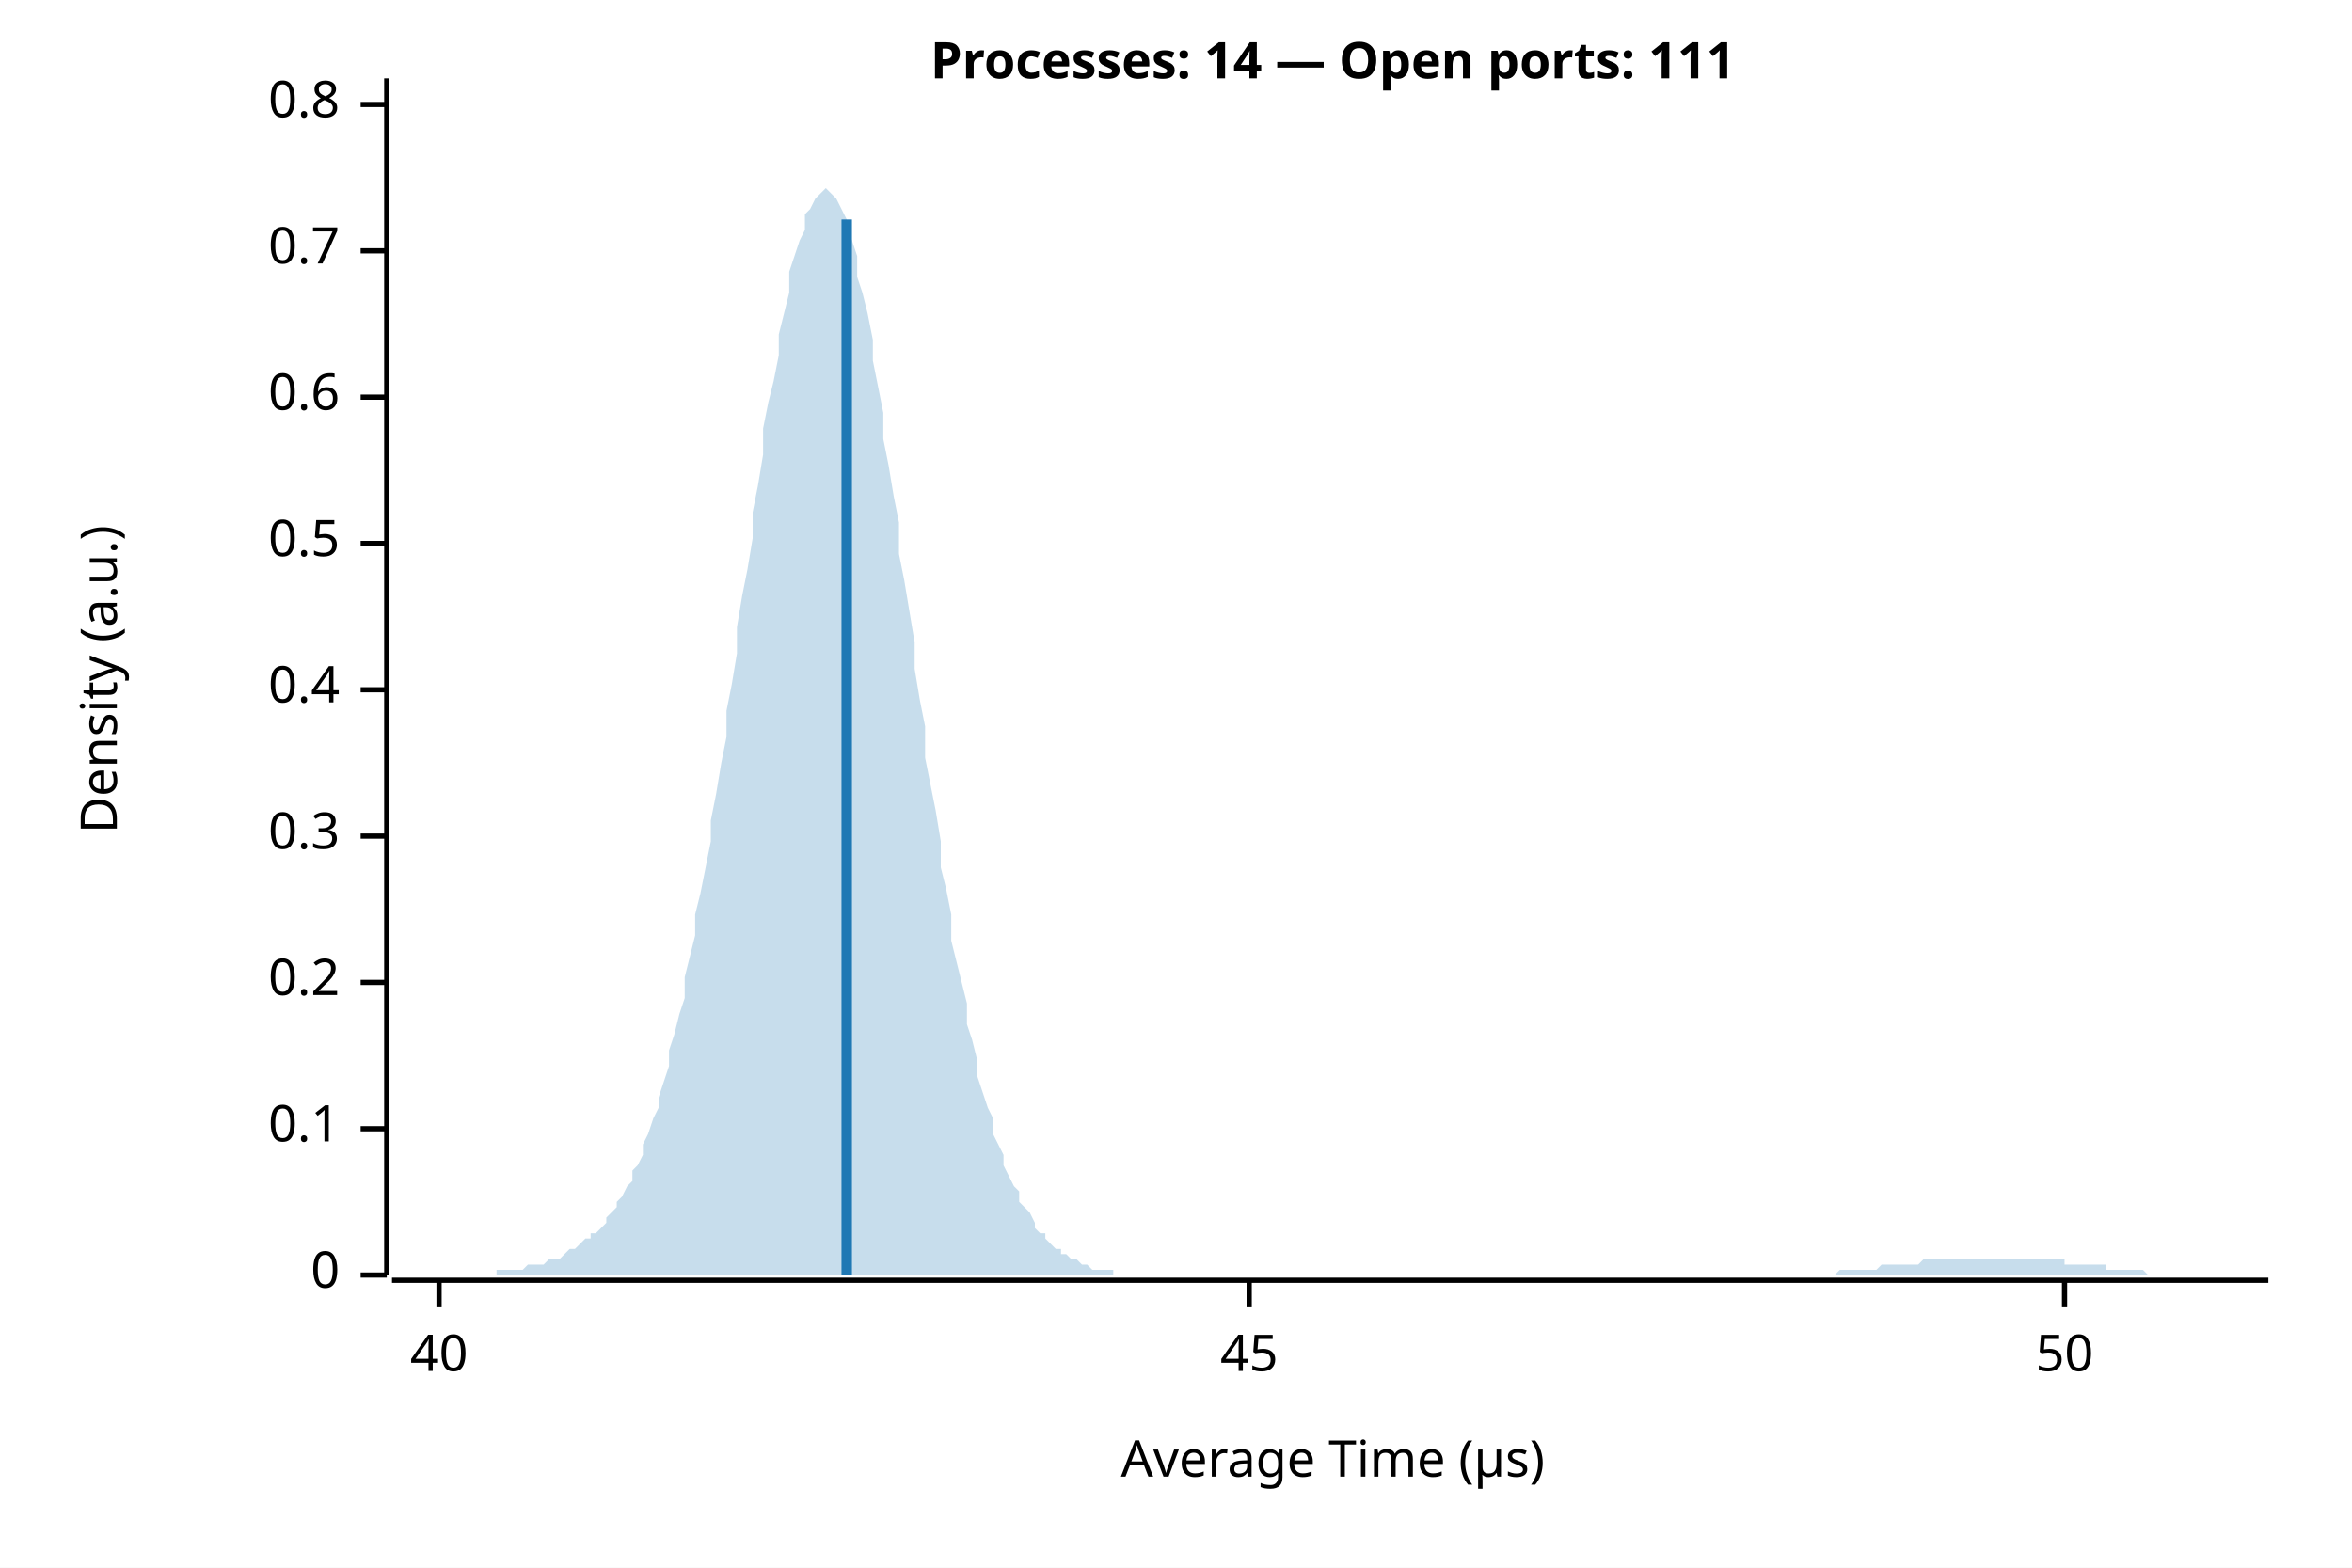
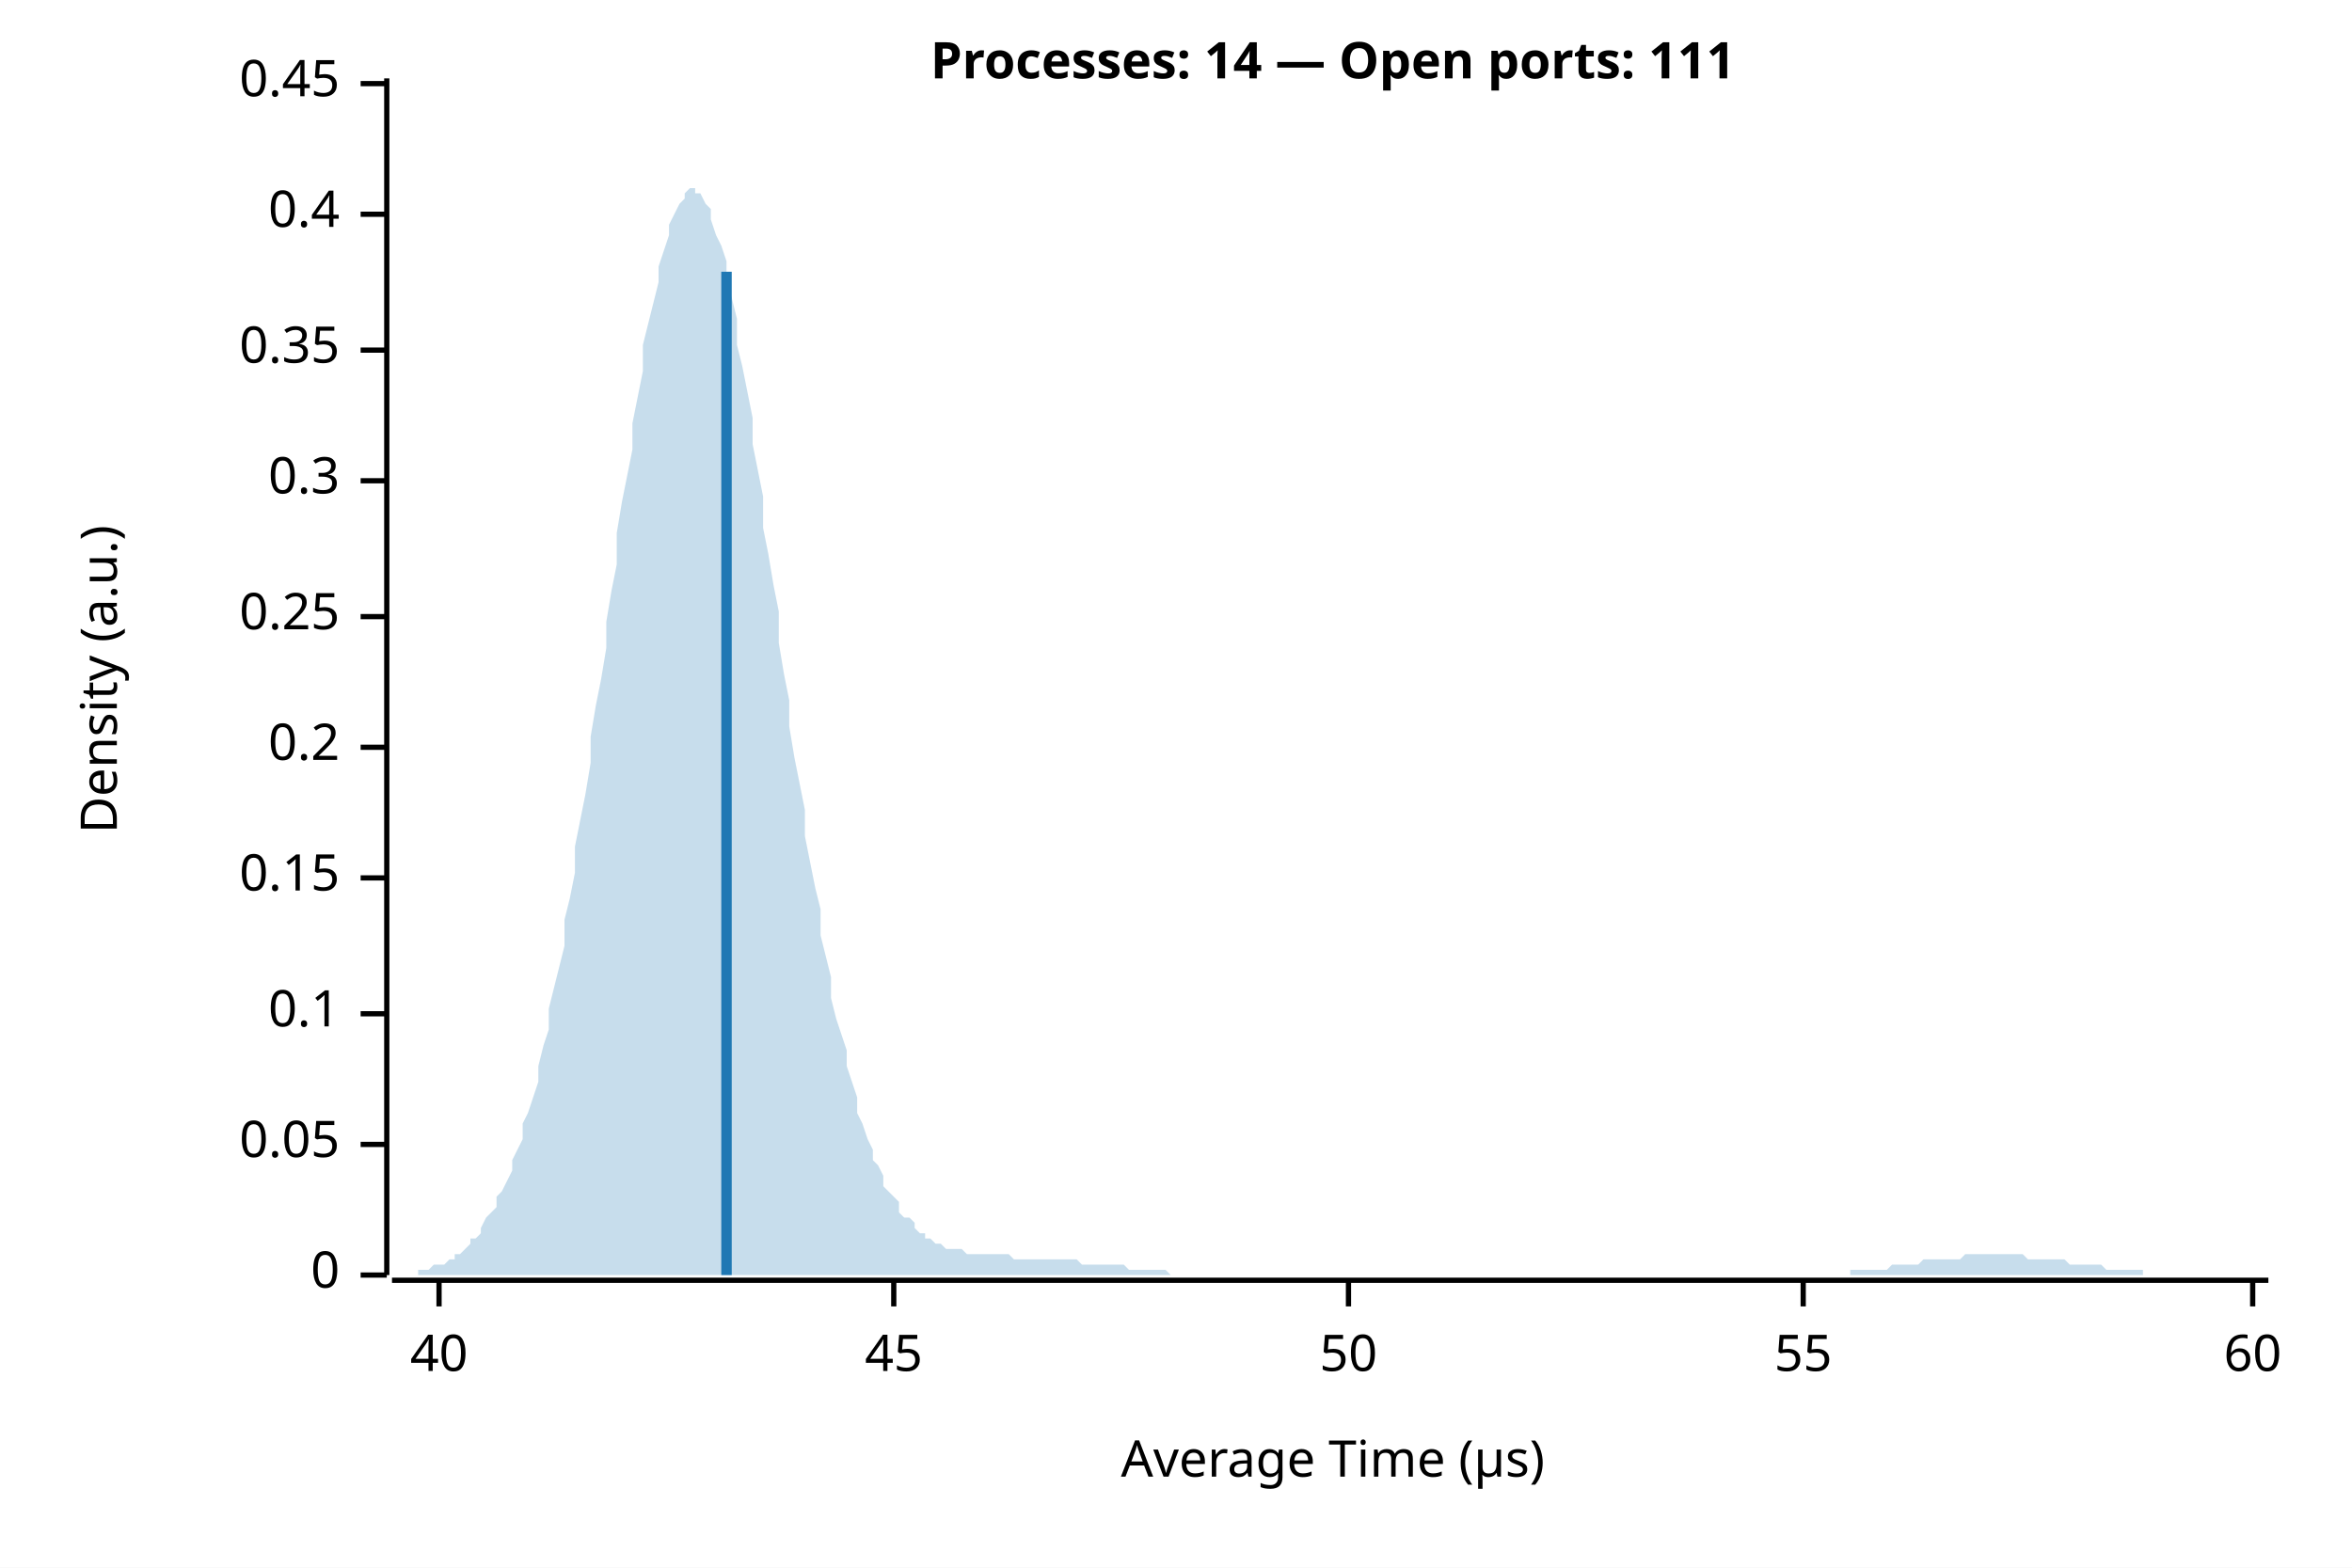
<svg xmlns="http://www.w3.org/2000/svg" width="450" height="300" viewBox="0 0 450 300">
  <rect width="100%" height="100%" fill="white" />
  <text x="255" y="15" font-weight="bold" text-anchor="middle" font-family="sans-serif" font-size="9.677" opacity="1" fill="#000000">Processes: 14 — Open ports: 111</text>
  <text x="15" y="130" dy="0.76em" text-anchor="middle" font-family="sans-serif" font-size="9.677" opacity="1" fill="#000000" transform="rotate(270, 15, 130)">
Density (a.u.)
</text>
  <text x="255" y="285" dy="-0.5ex" text-anchor="middle" font-family="sans-serif" font-size="9.677" opacity="1" fill="#000000">
Average Time (µs)
</text>
  <polyline fill="none" opacity="1" stroke="#000000" stroke-width="1" points="74,15 74,244 " />
  <text x="65" y="244" dy="0.5ex" text-anchor="end" font-family="sans-serif" font-size="9.677" opacity="1" fill="#000000">
0
</text>
  <polyline fill="none" opacity="1" stroke="#000000" stroke-width="1" points="69,244 74,244 " />
-   <text x="65" y="216" dy="0.5ex" text-anchor="end" font-family="sans-serif" font-size="9.677" opacity="1" fill="#000000">
+   <text x="65" y="219" dy="0.5ex" text-anchor="end" font-family="sans-serif" font-size="9.677" opacity="1" fill="#000000">
+ 0.05
+ </text>
+   <polyline fill="none" opacity="1" stroke="#000000" stroke-width="1" points="69,219 74,219 " />
+   <text x="65" y="194" dy="0.5ex" text-anchor="end" font-family="sans-serif" font-size="9.677" opacity="1" fill="#000000">
0.1
</text>
-   <polyline fill="none" opacity="1" stroke="#000000" stroke-width="1" points="69,216 74,216 " />
-   <text x="65" y="188" dy="0.5ex" text-anchor="end" font-family="sans-serif" font-size="9.677" opacity="1" fill="#000000">
+   <polyline fill="none" opacity="1" stroke="#000000" stroke-width="1" points="69,194 74,194 " />
+   <text x="65" y="168" dy="0.5ex" text-anchor="end" font-family="sans-serif" font-size="9.677" opacity="1" fill="#000000">
+ 0.15
+ </text>
+   <polyline fill="none" opacity="1" stroke="#000000" stroke-width="1" points="69,168 74,168 " />
+   <text x="65" y="143" dy="0.5ex" text-anchor="end" font-family="sans-serif" font-size="9.677" opacity="1" fill="#000000">
0.2
</text>
-   <polyline fill="none" opacity="1" stroke="#000000" stroke-width="1" points="69,188 74,188 " />
-   <text x="65" y="160" dy="0.5ex" text-anchor="end" font-family="sans-serif" font-size="9.677" opacity="1" fill="#000000">
+   <polyline fill="none" opacity="1" stroke="#000000" stroke-width="1" points="69,143 74,143 " />
+   <text x="65" y="118" dy="0.5ex" text-anchor="end" font-family="sans-serif" font-size="9.677" opacity="1" fill="#000000">
+ 0.25
+ </text>
+   <polyline fill="none" opacity="1" stroke="#000000" stroke-width="1" points="69,118 74,118 " />
+   <text x="65" y="92" dy="0.5ex" text-anchor="end" font-family="sans-serif" font-size="9.677" opacity="1" fill="#000000">
0.3
</text>
-   <polyline fill="none" opacity="1" stroke="#000000" stroke-width="1" points="69,160 74,160 " />
-   <text x="65" y="132" dy="0.5ex" text-anchor="end" font-family="sans-serif" font-size="9.677" opacity="1" fill="#000000">
+   <polyline fill="none" opacity="1" stroke="#000000" stroke-width="1" points="69,92 74,92 " />
+   <text x="65" y="67" dy="0.5ex" text-anchor="end" font-family="sans-serif" font-size="9.677" opacity="1" fill="#000000">
+ 0.35
+ </text>
+   <polyline fill="none" opacity="1" stroke="#000000" stroke-width="1" points="69,67 74,67 " />
+   <text x="65" y="41" dy="0.5ex" text-anchor="end" font-family="sans-serif" font-size="9.677" opacity="1" fill="#000000">
0.4
</text>
-   <polyline fill="none" opacity="1" stroke="#000000" stroke-width="1" points="69,132 74,132 " />
-   <text x="65" y="104" dy="0.5ex" text-anchor="end" font-family="sans-serif" font-size="9.677" opacity="1" fill="#000000">
- 0.5
+   <polyline fill="none" opacity="1" stroke="#000000" stroke-width="1" points="69,41 74,41 " />
+   <text x="65" y="16" dy="0.5ex" text-anchor="end" font-family="sans-serif" font-size="9.677" opacity="1" fill="#000000">
+ 0.45
</text>
-   <polyline fill="none" opacity="1" stroke="#000000" stroke-width="1" points="69,104 74,104 " />
-   <text x="65" y="76" dy="0.5ex" text-anchor="end" font-family="sans-serif" font-size="9.677" opacity="1" fill="#000000">
- 0.6
- </text>
-   <polyline fill="none" opacity="1" stroke="#000000" stroke-width="1" points="69,76 74,76 " />
-   <text x="65" y="48" dy="0.5ex" text-anchor="end" font-family="sans-serif" font-size="9.677" opacity="1" fill="#000000">
- 0.7
- </text>
-   <polyline fill="none" opacity="1" stroke="#000000" stroke-width="1" points="69,48 74,48 " />
-   <text x="65" y="20" dy="0.5ex" text-anchor="end" font-family="sans-serif" font-size="9.677" opacity="1" fill="#000000">
- 0.8
- </text>
-   <polyline fill="none" opacity="1" stroke="#000000" stroke-width="1" points="69,20 74,20 " />
+   <polyline fill="none" opacity="1" stroke="#000000" stroke-width="1" points="69,16 74,16 " />
  <polyline fill="none" opacity="1" stroke="#000000" stroke-width="1" points="75,245 434,245 " />
  <text x="84" y="255" dy="0.76em" text-anchor="middle" font-family="sans-serif" font-size="9.677" opacity="1" fill="#000000">
40
</text>
  <polyline fill="none" opacity="1" stroke="#000000" stroke-width="1" points="84,245 84,250 " />
-   <text x="239" y="255" dy="0.76em" text-anchor="middle" font-family="sans-serif" font-size="9.677" opacity="1" fill="#000000">
+   <text x="171" y="255" dy="0.76em" text-anchor="middle" font-family="sans-serif" font-size="9.677" opacity="1" fill="#000000">
45
</text>
-   <polyline fill="none" opacity="1" stroke="#000000" stroke-width="1" points="239,245 239,250 " />
-   <text x="395" y="255" dy="0.76em" text-anchor="middle" font-family="sans-serif" font-size="9.677" opacity="1" fill="#000000">
+   <polyline fill="none" opacity="1" stroke="#000000" stroke-width="1" points="171,245 171,250 " />
+   <text x="258" y="255" dy="0.76em" text-anchor="middle" font-family="sans-serif" font-size="9.677" opacity="1" fill="#000000">
50
</text>
-   <polyline fill="none" opacity="1" stroke="#000000" stroke-width="1" points="395,245 395,250 " />
-   <polygon opacity="0.25" fill="#1F78B4" points="75,244 75,244 76,244 77,244 77,244 78,244 79,244 80,244 80,244 81,244 82,244 82,244 83,244 84,244 85,244 85,244 86,244 87,244 87,244 88,244 89,244 90,244 90,244 91,244 92,244 92,244 93,244 94,244 95,244 95,243 96,243 97,243 98,243 98,243 99,243 100,243 100,243 101,242 102,242 103,242 103,242 104,242 105,241 105,241 106,241 107,241 108,240 108,240 109,239 110,239 110,239 111,238 112,237 113,237 113,236 114,236 115,235 116,234 116,233 117,232 118,231 118,230 119,229 120,227 121,226 121,224 122,223 123,221 123,219 124,217 125,214 126,212 126,210 127,207 128,204 128,201 129,198 130,194 131,191 131,187 132,183 133,179 133,175 134,171 135,166 136,161 136,157 137,152 138,146 139,141 139,136 140,131 141,125 141,120 142,114 143,109 144,103 144,98 145,93 146,87 146,82 147,77 148,73 149,68 149,64 150,60 151,56 151,52 152,49 153,46 154,44 154,41 155,40 156,38 157,37 157,37 158,36 159,37 159,37 160,38 161,40 162,42 162,44 163,46 164,49 164,53 165,56 166,60 167,65 167,69 168,74 169,79 169,84 170,89 171,95 172,100 172,106 173,111 174,117 175,123 175,128 176,134 177,139 177,145 178,150 179,155 180,161 180,166 181,170 182,175 182,180 183,184 184,188 185,192 185,196 186,199 187,203 187,206 188,209 189,212 190,214 190,217 191,219 192,221 192,223 193,225 194,227 195,228 195,230 196,231 197,232 198,234 198,235 199,236 200,236 200,237 201,238 202,239 203,239 203,240 204,240 205,241 205,241 206,241 207,242 208,242 208,242 209,243 210,243 210,243 211,243 212,243 213,243 213,244 214,244 215,244 216,244 216,244 217,244 218,244 218,244 219,244 220,244 221,244 221,244 222,244 223,244 223,244 224,244 225,244 226,244 226,244 227,244 228,244 228,244 229,244 230,244 231,244 231,244 232,244 233,244 233,244 234,244 235,244 236,244 236,244 237,244 238,244 239,244 239,244 240,244 241,244 241,244 242,244 243,244 244,244 244,244 245,244 246,244 246,244 247,244 248,244 249,244 249,244 250,244 251,244 251,244 252,244 253,244 254,244 254,244 255,244 256,244 257,244 257,244 258,244 259,244 259,244 260,244 261,244 262,244 262,244 263,244 264,244 264,244 265,244 266,244 267,244 267,244 268,244 269,244 269,244 270,244 271,244 272,244 272,244 273,244 274,244 275,244 275,244 276,244 277,244 277,244 278,244 279,244 280,244 280,244 281,244 282,244 282,244 283,244 284,244 285,244 285,244 286,244 287,244 287,244 288,244 289,244 290,244 290,244 291,244 292,244 292,244 293,244 294,244 295,244 295,244 296,244 297,244 298,244 298,244 299,244 300,244 300,244 301,244 302,244 303,244 303,244 304,244 305,244 305,244 306,244 307,244 308,244 308,244 309,244 310,244 310,244 311,244 312,244 313,244 313,244 314,244 315,244 316,244 316,244 317,244 318,244 318,244 319,244 320,244 321,244 321,244 322,244 323,244 323,244 324,244 325,244 326,244 326,244 327,244 328,244 328,244 329,244 330,244 331,244 331,244 332,244 333,244 333,244 334,244 335,244 336,244 336,244 337,244 338,244 339,244 339,244 340,244 341,244 341,244 342,244 343,244 344,244 344,244 345,244 346,244 346,244 347,244 348,244 349,244 349,244 350,244 351,244 351,244 352,243 353,243 354,243 354,243 355,243 356,243 357,243 357,243 358,243 359,243 359,243 360,242 361,242 362,242 362,242 363,242 364,242 364,242 365,242 366,242 367,242 367,242 368,241 369,241 369,241 370,241 371,241 372,241 372,241 373,241 374,241 375,241 375,241 376,241 377,241 377,241 378,241 379,241 380,241 380,241 381,241 382,241 382,241 383,241 384,241 385,241 385,241 386,241 387,241 387,241 388,241 389,241 390,241 390,241 391,241 392,241 392,241 393,241 394,241 395,241 395,242 396,242 397,242 398,242 398,242 399,242 400,242 400,242 401,242 402,242 403,242 403,243 404,243 405,243 405,243 406,243 407,243 408,243 408,243 409,243 410,243 410,243 411,244 412,244 413,244 413,244 414,244 415,244 416,244 416,244 417,244 418,244 418,244 419,244 420,244 421,244 421,244 422,244 423,244 423,244 424,244 425,244 426,244 426,244 427,244 428,244 428,244 429,244 430,244 431,244 431,244 432,244 433,244 434,244 434,244 75,244 " />
-   <polyline fill="none" opacity="1" stroke="#1F78B4" stroke-width="2" points="162,244 162,42 " />
+   <polyline fill="none" opacity="1" stroke="#000000" stroke-width="1" points="258,245 258,250 " />
+   <text x="345" y="255" dy="0.76em" text-anchor="middle" font-family="sans-serif" font-size="9.677" opacity="1" fill="#000000">
+ 55
+ </text>
+   <polyline fill="none" opacity="1" stroke="#000000" stroke-width="1" points="345,245 345,250 " />
+   <text x="431" y="255" dy="0.76em" text-anchor="middle" font-family="sans-serif" font-size="9.677" opacity="1" fill="#000000">
+ 60
+ </text>
+   <polyline fill="none" opacity="1" stroke="#000000" stroke-width="1" points="431,245 431,250 " />
+   <polygon opacity="0.25" fill="#1F78B4" points="75,244 75,244 76,244 77,244 77,244 78,244 79,244 80,244 80,243 81,243 82,243 82,243 83,242 84,242 85,242 85,242 86,241 87,241 87,240 88,240 89,239 90,238 90,237 91,237 92,236 92,235 93,233 94,232 95,231 95,229 96,228 97,226 98,224 98,222 99,220 100,218 100,215 101,213 102,210 103,207 103,204 104,200 105,197 105,193 106,189 107,185 108,181 108,176 109,172 110,167 110,162 111,157 112,152 113,146 113,141 114,135 115,130 116,124 116,119 117,113 118,108 118,102 119,96 120,91 121,86 121,81 122,76 123,71 123,66 124,62 125,58 126,54 126,51 127,48 128,45 128,43 129,41 130,39 131,38 131,37 132,36 133,36 133,37 134,37 135,39 136,40 136,42 137,45 138,47 139,50 139,54 140,57 141,61 141,66 142,70 143,75 144,80 144,85 145,90 146,95 146,101 147,106 148,112 149,117 149,123 150,129 151,134 151,139 152,145 153,150 154,155 154,160 155,165 156,170 157,174 157,179 158,183 159,187 159,191 160,195 161,198 162,201 162,204 163,207 164,210 164,213 165,215 166,218 167,220 167,222 168,223 169,225 169,227 170,228 171,229 172,230 172,232 173,233 174,233 175,234 175,235 176,236 177,236 177,237 178,237 179,238 180,238 180,238 181,239 182,239 182,239 183,239 184,239 185,240 185,240 186,240 187,240 187,240 188,240 189,240 190,240 190,240 191,240 192,240 192,240 193,240 194,241 195,241 195,241 196,241 197,241 198,241 198,241 199,241 200,241 200,241 201,241 202,241 203,241 203,241 204,241 205,241 205,241 206,241 207,242 208,242 208,242 209,242 210,242 210,242 211,242 212,242 213,242 213,242 214,242 215,242 216,243 216,243 217,243 218,243 218,243 219,243 220,243 221,243 221,243 222,243 223,243 223,243 224,244 225,244 226,244 226,244 227,244 228,244 228,244 229,244 230,244 231,244 231,244 232,244 233,244 233,244 234,244 235,244 236,244 236,244 237,244 238,244 239,244 239,244 240,244 241,244 241,244 242,244 243,244 244,244 244,244 245,244 246,244 246,244 247,244 248,244 249,244 249,244 250,244 251,244 251,244 252,244 253,244 254,244 254,244 255,244 256,244 257,244 257,244 258,244 259,244 259,244 260,244 261,244 262,244 262,244 263,244 264,244 264,244 265,244 266,244 267,244 267,244 268,244 269,244 269,244 270,244 271,244 272,244 272,244 273,244 274,244 275,244 275,244 276,244 277,244 277,244 278,244 279,244 280,244 280,244 281,244 282,244 282,244 283,244 284,244 285,244 285,244 286,244 287,244 287,244 288,244 289,244 290,244 290,244 291,244 292,244 292,244 293,244 294,244 295,244 295,244 296,244 297,244 298,244 298,244 299,244 300,244 300,244 301,244 302,244 303,244 303,244 304,244 305,244 305,244 306,244 307,244 308,244 308,244 309,244 310,244 310,244 311,244 312,244 313,244 313,244 314,244 315,244 316,244 316,244 317,244 318,244 318,244 319,244 320,244 321,244 321,244 322,244 323,244 323,244 324,244 325,244 326,244 326,244 327,244 328,244 328,244 329,244 330,244 331,244 331,244 332,244 333,244 333,244 334,244 335,244 336,244 336,244 337,244 338,244 339,244 339,244 340,244 341,244 341,244 342,244 343,244 344,244 344,244 345,244 346,244 346,244 347,244 348,244 349,244 349,244 350,244 351,244 351,244 352,244 353,244 354,244 354,243 355,243 356,243 357,243 357,243 358,243 359,243 359,243 360,243 361,243 362,242 362,242 363,242 364,242 364,242 365,242 366,242 367,242 367,242 368,241 369,241 369,241 370,241 371,241 372,241 372,241 373,241 374,241 375,241 375,241 376,240 377,240 377,240 378,240 379,240 380,240 380,240 381,240 382,240 382,240 383,240 384,240 385,240 385,240 386,240 387,240 387,240 388,241 389,241 390,241 390,241 391,241 392,241 392,241 393,241 394,241 395,241 395,241 396,242 397,242 398,242 398,242 399,242 400,242 400,242 401,242 402,242 403,243 403,243 404,243 405,243 405,243 406,243 407,243 408,243 408,243 409,243 410,243 410,244 411,244 412,244 413,244 413,244 414,244 415,244 416,244 416,244 417,244 418,244 418,244 419,244 420,244 421,244 421,244 422,244 423,244 423,244 424,244 425,244 426,244 426,244 427,244 428,244 428,244 429,244 430,244 431,244 431,244 432,244 433,244 434,244 434,244 75,244 " />
+   <polyline fill="none" opacity="1" stroke="#1F78B4" stroke-width="2" points="139,244 139,52 " />
</svg>
